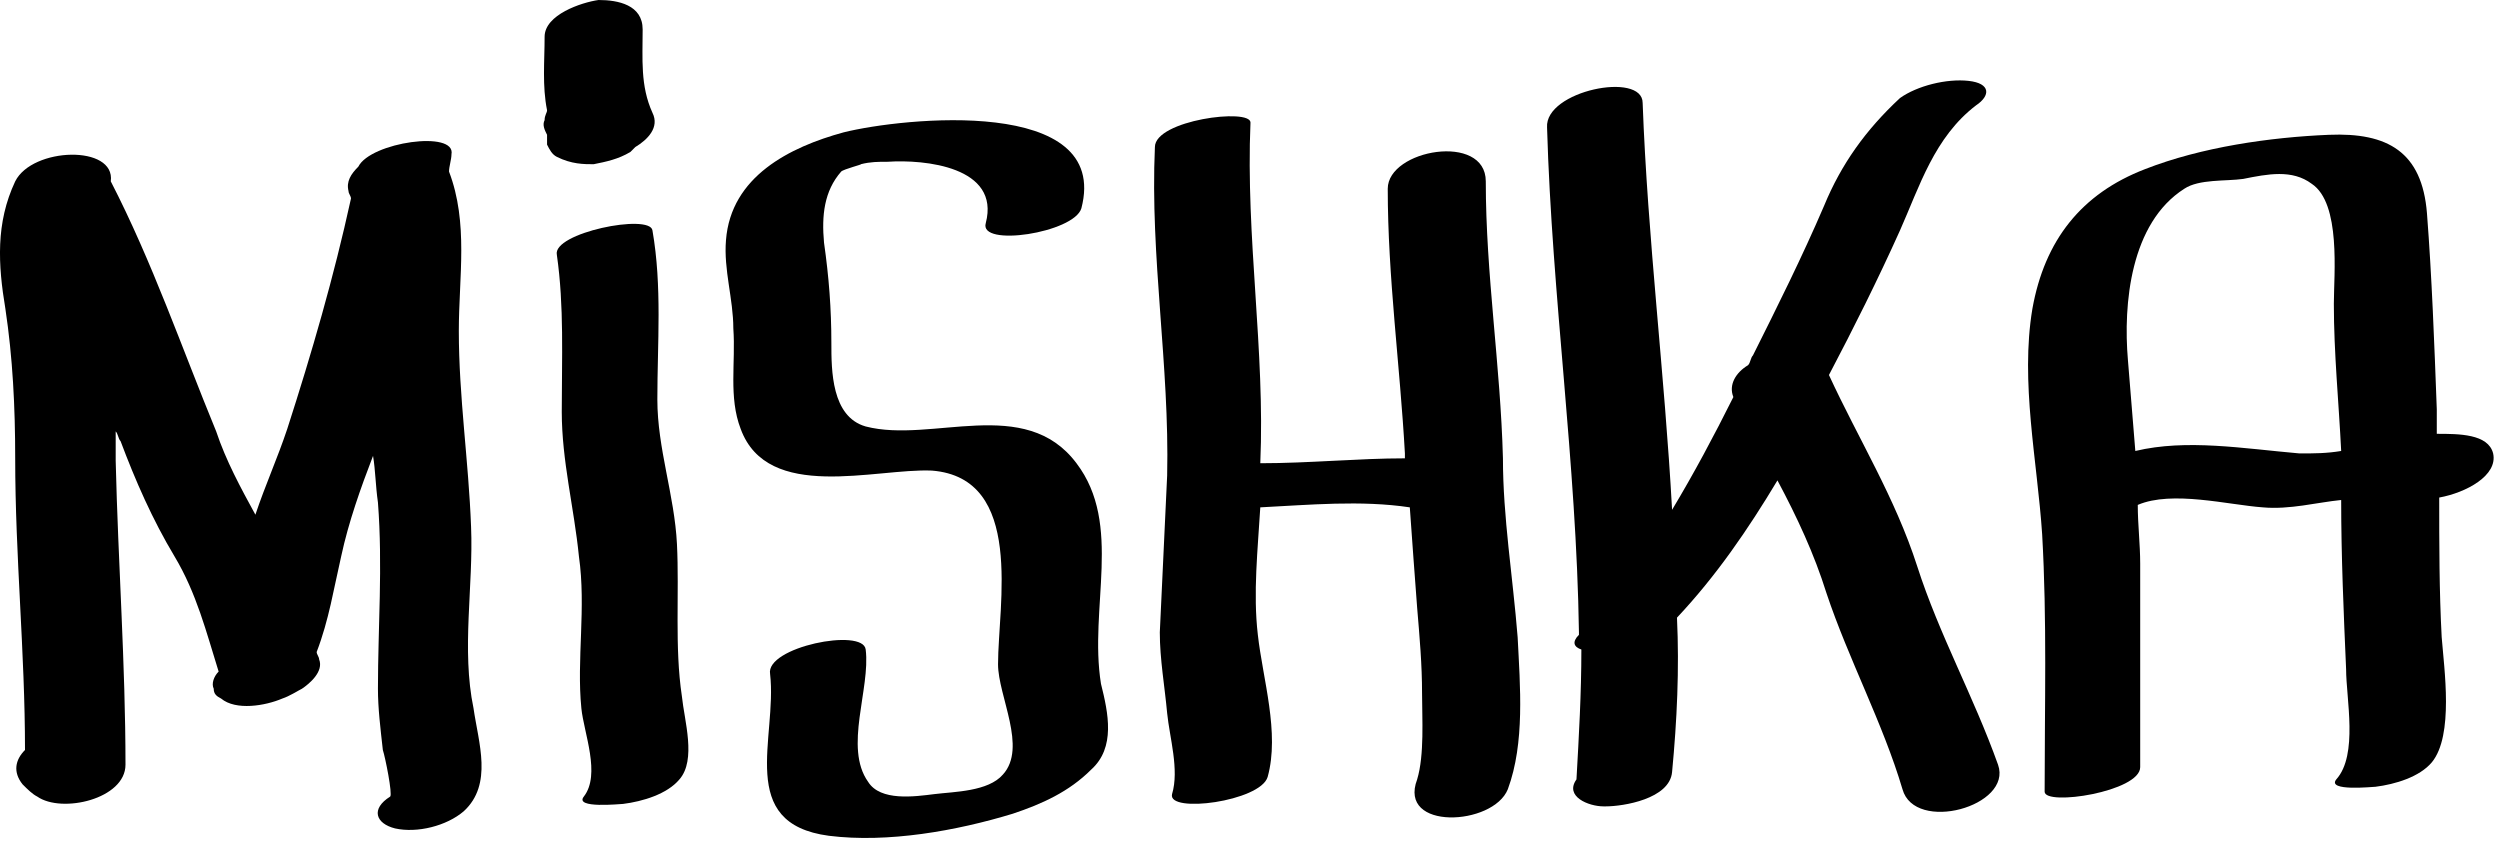
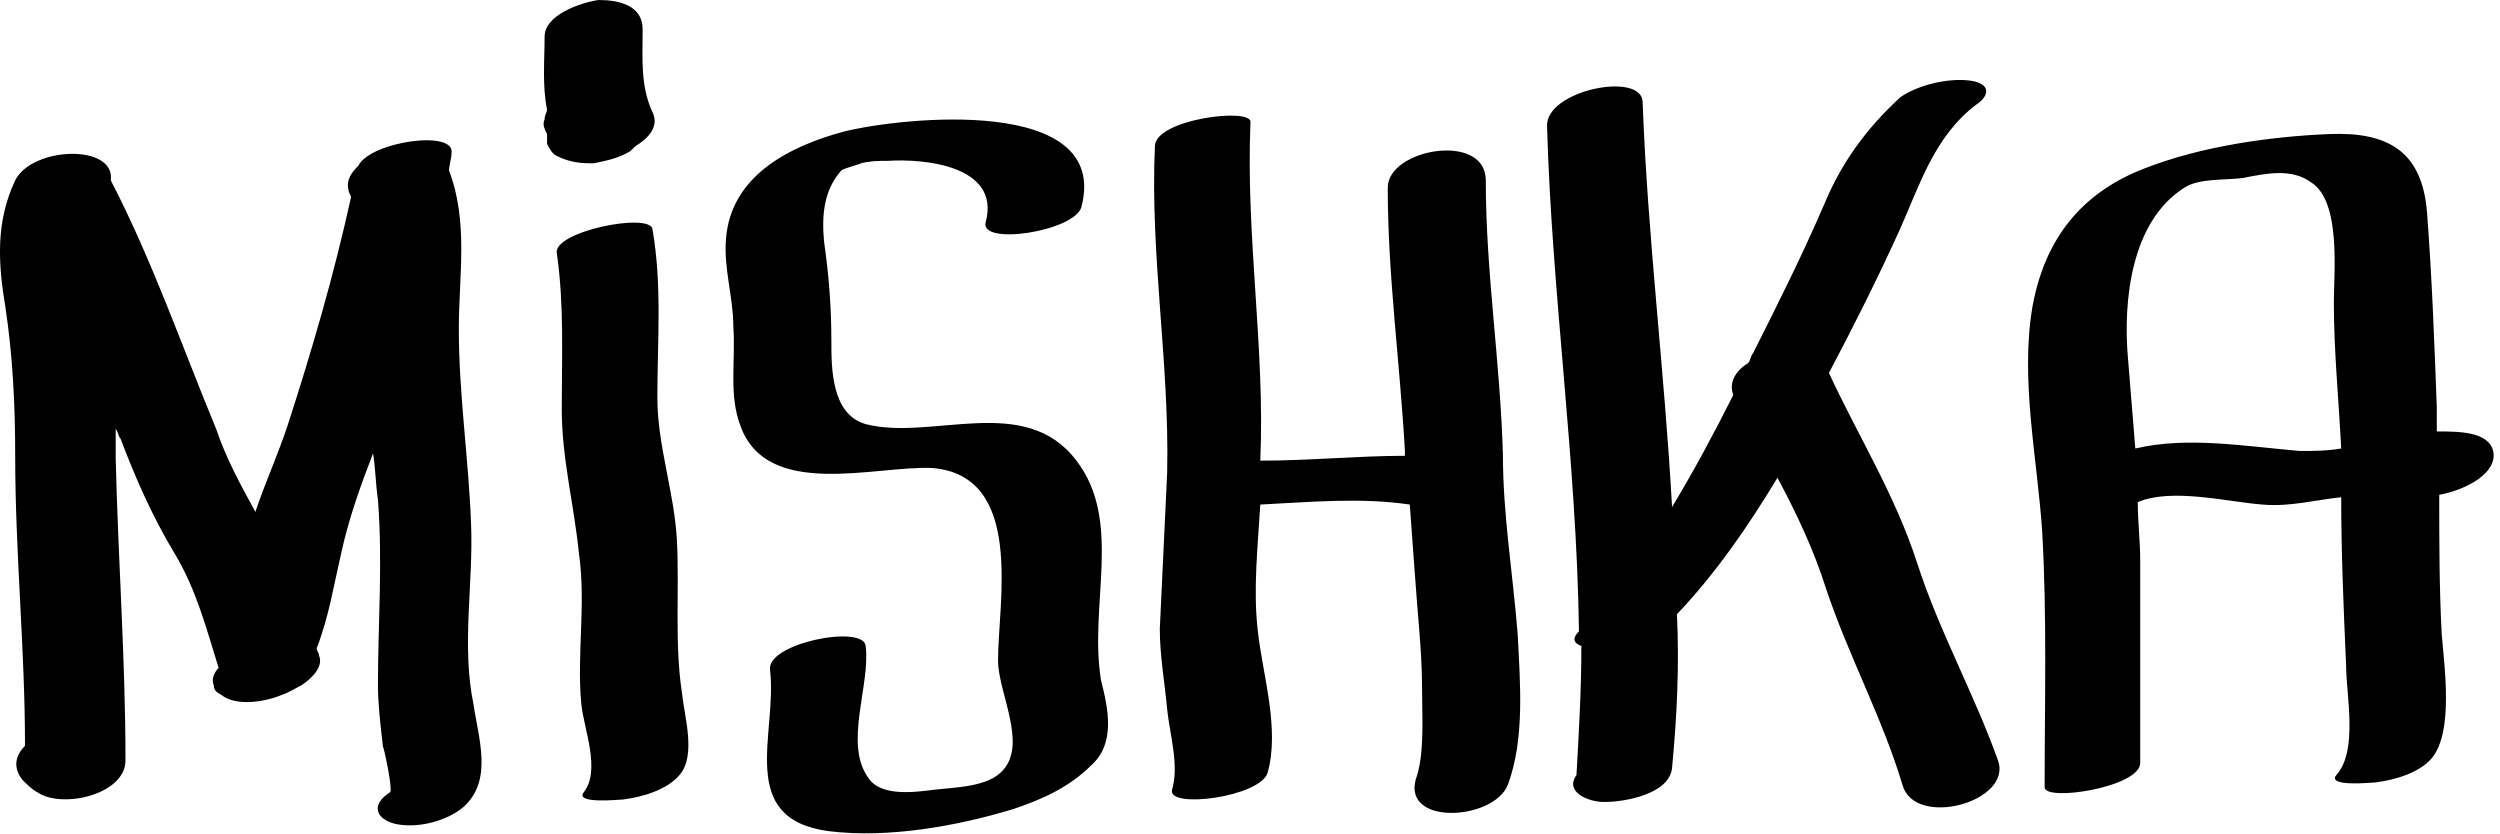
- <svg xmlns="http://www.w3.org/2000/svg" width="102" height="35" viewBox="0 0 102 35" fill="none">
-   <path d="M19.22 21.5C19.12 18.8 18.72 16.2 18.72 13.5C18.72 11.3 19.12 9.1 18.32 7C18.32 6.8 18.42 6.5 18.42 6.3C18.62 5.3 15.12 5.8 14.62 6.8C14.32 7.1 14.12 7.4 14.22 7.8C14.22 7.9 14.32 8 14.32 8.1C13.62 11.3 12.72 14.4 11.72 17.5C11.32 18.7 10.82 19.8 10.42 21C9.82 19.9 9.22 18.8 8.82 17.6C7.42 14.2 6.22 10.7 4.52 7.4C4.72 5.9 1.32 6 0.62 7.4C-0.18 9.1 -0.08 10.8 0.22 12.6C0.52 14.6 0.62 16.6 0.62 18.7C0.62 22.7 1.02 26.6 1.02 30.6C0.62 31 0.52 31.5 0.92 32C1.12 32.2 1.32 32.4 1.52 32.5C2.52 33.2 5.12 32.6 5.12 31.2C5.12 27.1 4.82 23 4.72 18.8C4.72 18.4 4.72 18 4.72 17.6C4.82 17.7 4.82 17.9 4.92 18C5.52 19.6 6.22 21.2 7.12 22.7C8.02 24.2 8.42 25.8 8.92 27.4C8.72 27.6 8.62 27.9 8.72 28.1C8.72 28.3 8.82 28.4 9.02 28.5C9.62 29 10.82 28.8 11.52 28.5C11.82 28.4 12.12 28.2 12.32 28.1C12.62 27.9 13.22 27.4 13.02 26.9C13.02 26.8 12.92 26.7 12.92 26.6C13.42 25.3 13.62 24 13.92 22.7C14.22 21.3 14.72 19.9 15.22 18.6C15.32 19.2 15.32 19.8 15.42 20.5C15.62 23.1 15.42 25.6 15.42 28.1C15.42 28.9 15.52 29.7 15.62 30.6C15.72 30.9 16.02 32.4 15.92 32.5C15.12 33 15.32 33.6 16.12 33.8C17.02 34 18.22 33.7 18.92 33.1C20.12 32 19.52 30.3 19.32 28.9C18.82 26.5 19.32 23.9 19.22 21.5Z" fill="black" />
-   <path d="M27.62 22.2C27.52 20.2 26.82 18.3 26.82 16.3C26.82 14 27.02 11.7 26.62 9.4C26.52 8.7 22.52 9.5 22.72 10.4C23.02 12.5 22.92 14.6 22.92 16.8C22.92 18.8 23.42 20.7 23.62 22.7C23.92 24.8 23.52 26.9 23.72 28.9C23.82 29.9 24.52 31.6 23.82 32.5C23.42 33 25.32 32.8 25.42 32.8C26.22 32.7 27.22 32.4 27.72 31.8C28.42 31 27.92 29.4 27.82 28.4C27.52 26.4 27.72 24.2 27.62 22.2Z" fill="black" />
-   <path d="M43.92 18.9C41.82 16.1 38.02 18.1 35.32 17.4C33.92 17 33.92 15.1 33.92 14C33.92 12.6 33.82 11.3 33.62 9.9C33.52 8.8 33.62 7.8 34.32 7C34.42 6.9 35.22 6.7 35.12 6.7C35.52 6.6 35.82 6.6 36.22 6.6C37.72 6.5 40.82 6.8 40.22 9.1C39.92 10.1 43.82 9.5 44.12 8.5C45.32 3.9 36.82 4.8 34.42 5.4C32.22 6 29.82 7.2 29.62 9.8C29.52 11 29.92 12.2 29.92 13.4C30.02 14.8 29.72 16.2 30.22 17.5C31.32 20.5 35.72 19.1 38.02 19.2C41.82 19.5 40.72 24.7 40.72 27.1C40.72 28.4 41.92 30.5 40.92 31.6C40.32 32.3 38.92 32.3 38.12 32.4C37.32 32.5 35.92 32.7 35.42 31.9C34.42 30.5 35.52 28.1 35.32 26.5C35.22 25.6 31.22 26.4 31.42 27.5C31.72 30.1 30.02 33.6 33.82 34.1C36.22 34.4 39.02 33.9 41.32 33.2C42.52 32.8 43.62 32.3 44.52 31.4C45.52 30.5 45.22 29.1 44.92 27.9C44.42 24.8 45.82 21.4 43.92 18.9Z" fill="black" />
-   <path d="M61.32 18.7C61.22 14.9 60.62 11.2 60.62 7.4C60.62 5.4 56.62 6.1 56.62 7.7C56.62 11.3 57.12 14.9 57.32 18.5C57.32 18.6 57.32 18.6 57.32 18.7C55.42 18.7 53.42 18.9 51.42 18.9C51.62 14.3 50.82 9.7 51.02 5C51.02 4.4 47.12 4.9 47.12 6C46.92 10.5 47.72 14.9 47.62 19.4C47.52 21.5 47.42 23.7 47.32 25.8C47.32 26.9 47.52 28 47.62 29.1C47.72 30.1 48.12 31.4 47.82 32.4C47.62 33.2 51.42 32.7 51.72 31.7C52.22 29.9 51.52 27.7 51.32 25.9C51.12 24.2 51.32 22.4 51.42 20.7C53.42 20.6 55.52 20.4 57.52 20.7C57.62 22.1 57.72 23.5 57.82 24.8C57.92 26 58.02 27.1 58.02 28.3C58.02 29.3 58.12 30.8 57.82 31.8C57.02 33.9 60.92 33.7 61.52 32.2C62.22 30.3 62.02 28 61.92 26C61.72 23.5 61.32 21.1 61.32 18.7Z" fill="black" />
-   <path d="M78.221 23.1C77.32 20.3 75.82 17.9 74.621 15.3C75.621 13.4 76.621 11.4 77.52 9.4C78.32 7.6 78.921 5.6 80.621 4.3C81.221 3.9 81.221 3.4 80.32 3.3C79.421 3.2 78.221 3.5 77.52 4C76.121 5.3 75.121 6.7 74.421 8.4C73.52 10.5 72.52 12.5 71.52 14.5C71.421 14.6 71.421 14.8 71.32 14.9C70.82 15.2 70.52 15.7 70.721 16.2C69.921 17.8 69.121 19.3 68.221 20.8C67.921 15.3 67.221 9.7 67.02 4.2C67.02 2.9 63.02 3.7 63.12 5.2C63.321 12.1 64.32 18.9 64.421 25.8C64.421 25.8 64.421 25.8 64.421 25.9C64.121 26.2 64.221 26.4 64.52 26.5C64.52 28.3 64.421 30 64.32 31.8C63.821 32.5 64.82 32.9 65.421 32.9H65.52C66.221 32.9 68.121 32.6 68.221 31.5C68.421 29.4 68.52 27.3 68.421 25.2C70.02 23.5 71.32 21.6 72.52 19.6C73.32 21.1 74.02 22.6 74.52 24.2C75.421 26.9 76.82 29.5 77.621 32.2C78.121 34 82.121 32.9 81.52 31.2C80.52 28.4 79.121 25.9 78.221 23.1Z" fill="black" />
-   <path d="M101.72 18.5C101.52 17.7 100.32 17.7 99.421 17.7C99.421 17.4 99.421 17 99.421 16.7C99.32 14 99.221 11.3 99.02 8.7C98.82 6.2 97.421 5.4 95.02 5.5C92.621 5.6 89.82 6 87.52 6.9C84.921 7.9 83.421 9.8 82.921 12.6C82.421 15.6 83.121 18.8 83.32 21.8C83.52 25.3 83.421 28.8 83.421 32.3C83.421 32.9 87.32 32.3 87.32 31.3C87.32 28.5 87.32 25.7 87.32 23C87.32 22.2 87.221 21.4 87.221 20.6C88.621 20 90.921 20.6 92.32 20.7C93.421 20.8 94.52 20.5 95.52 20.4C95.52 22.7 95.621 25 95.721 27.3C95.721 28.5 96.221 30.8 95.32 31.8C94.921 32.3 96.82 32.1 96.921 32.1C97.721 32 98.721 31.7 99.221 31.1C100.12 30 99.721 27.3 99.621 26C99.52 24.1 99.52 22.2 99.52 20.3C100.62 20.1 101.92 19.4 101.72 18.5ZM87.121 18.4C87.02 17.2 86.921 15.9 86.82 14.7C86.621 12.4 86.921 9.1 89.121 7.7C89.721 7.3 90.82 7.4 91.52 7.3C92.52 7.1 93.52 6.9 94.32 7.5C95.52 8.3 95.221 11.2 95.221 12.4C95.221 14.4 95.421 16.4 95.52 18.4C94.921 18.5 94.421 18.5 93.82 18.5C91.52 18.3 89.221 17.9 87.121 18.4Z" fill="black" />
-   <path d="M24.22 6.7C24.72 6.6 25.22 6.5 25.72 6.2C25.82 6.1 25.92 6 25.92 6C26.42 5.7 26.92 5.2 26.62 4.6C26.12 3.5 26.22 2.4 26.22 1.2C26.22 0.2 25.22 0 24.42 0C23.72 0.1 22.22 0.6 22.22 1.5C22.22 2.5 22.12 3.5 22.32 4.5C22.32 4.6 22.22 4.7 22.22 4.9C22.12 5.1 22.22 5.3 22.32 5.5V5.6C22.32 5.7 22.32 5.8 22.32 5.9C22.42 6.1 22.52 6.3 22.72 6.4C23.32 6.7 23.82 6.7 24.22 6.7Z" fill="black" />
+ <svg xmlns="http://www.w3.org/2000/svg" width="102" height="34" fill="none">
+   <path d="M19.22 21.381c-.1-2.685-.5-5.27-.5-7.956 0-2.187.4-4.375-.4-6.464 0-.199.1-.497.1-.696.2-.994-3.3-.497-3.8.497-.3.299-.5.597-.4.995 0 .1.1.199.1.298-.7 3.183-1.6 6.265-2.6 9.348-.4 1.194-.9 2.288-1.3 3.481-.6-1.094-1.2-2.188-1.6-3.381-1.4-3.381-2.6-6.862-4.3-10.144.2-1.492-3.2-1.392-3.9 0-.8 1.69-.7 3.381-.4 5.171.3 1.99.4 3.978.4 6.067 0 3.978.4 7.856.4 11.834-.4.398-.5.895-.1 1.392.2.2.4.398.6.498 1 .696 3.6.099 3.6-1.293 0-4.078-.3-8.155-.4-12.332v-1.193c.1.1.1.298.2.398.6 1.59 1.3 3.182 2.2 4.674.9 1.491 1.3 3.082 1.8 4.674-.2.199-.3.497-.2.696 0 .199.1.298.3.398.6.497 1.8.298 2.5 0 .3-.1.6-.299.8-.398.3-.2.9-.696.7-1.194 0-.099-.1-.198-.1-.298.5-1.293.7-2.585 1-3.878.3-1.393.8-2.785 1.3-4.078.1.597.1 1.194.2 1.89.2 2.585 0 5.072 0 7.558 0 .795.1 1.591.2 2.486.1.298.4 1.79.3 1.89-.8.497-.6 1.093.2 1.292.9.2 2.1-.1 2.8-.696 1.2-1.094.6-2.784.4-4.177-.5-2.386 0-4.972-.1-7.359ZM27.62 22.078c-.1-1.99-.8-3.879-.8-5.868 0-2.287.2-4.574-.2-6.862-.1-.696-4.1.1-3.9.995.3 2.088.2 4.177.2 6.364 0 1.99.5 3.879.7 5.868.3 2.088-.1 4.177.1 6.166.1.994.8 2.685.1 3.58-.4.497 1.5.298 1.6.298.8-.1 1.8-.398 2.3-.994.7-.796.2-2.387.1-3.382-.3-1.989-.1-4.176-.2-6.165ZM43.92 18.796c-2.1-2.785-5.9-.796-8.6-1.492-1.4-.398-1.4-2.287-1.4-3.381 0-1.393-.1-2.685-.3-4.078-.1-1.094 0-2.088.7-2.884.1-.1.9-.298.8-.298.4-.1.7-.1 1.1-.1 1.5-.099 4.6.2 4 2.487-.3.994 3.6.398 3.9-.597 1.2-4.575-7.3-3.68-9.7-3.083-2.2.597-4.6 1.79-4.8 4.376-.1 1.193.3 2.387.3 3.58.1 1.392-.2 2.785.3 4.077 1.1 2.984 5.5 1.591 7.8 1.691 3.8.298 2.7 5.47 2.7 7.856 0 1.293 1.2 3.382.2 4.476-.6.696-2 .696-2.8.795-.8.1-2.2.298-2.7-.497-1-1.392.1-3.78-.1-5.37-.1-.895-4.1-.1-3.9.994.3 2.586-1.4 6.066 2.4 6.564 2.4.298 5.2-.2 7.5-.895 1.2-.398 2.3-.895 3.2-1.79 1-.895.7-2.288.4-3.481-.5-3.083.9-6.464-1-8.95ZM61.32 18.597c-.1-3.78-.7-7.459-.7-11.238 0-1.989-4-1.293-4 .298 0 3.58.5 7.16.7 10.74v.2c-1.9 0-3.9.198-5.9.198.2-4.574-.6-9.149-.4-13.823 0-.596-3.9-.1-3.9.995-.2 4.475.6 8.85.5 13.326-.1 2.088-.2 4.276-.3 6.364 0 1.094.2 2.188.3 3.282.1.995.5 2.288.2 3.282-.2.796 3.6.298 3.9-.696.5-1.79-.2-3.978-.4-5.768-.2-1.69 0-3.48.1-5.171 2-.1 4.1-.299 6.1 0 .1 1.392.2 2.784.3 4.077.1 1.193.2 2.287.2 3.48 0 .995.1 2.487-.2 3.481-.8 2.089 3.1 1.89 3.7.398.7-1.89.5-4.177.4-6.166-.2-2.486-.6-4.873-.6-7.26ZM78.22 22.973c-.9-2.785-2.4-5.171-3.6-7.757 1-1.89 2-3.878 2.9-5.867.8-1.79 1.4-3.78 3.1-5.072.6-.398.6-.895-.3-.995-.9-.1-2.1.2-2.8.696-1.4 1.293-2.4 2.685-3.1 4.376-.9 2.089-1.9 4.077-2.9 6.066-.1.1-.1.299-.2.398-.5.299-.8.796-.6 1.293-.8 1.591-1.6 3.083-2.5 4.575-.3-5.47-1-11.04-1.2-16.509 0-1.293-4-.497-3.9.995.2 6.862 1.2 13.624 1.3 20.486v.1c-.3.298-.2.497.1.596 0 1.79-.1 3.48-.2 5.27-.5.697.5 1.095 1.1 1.095h.1c.7 0 2.6-.299 2.7-1.393.2-2.088.3-4.176.2-6.265 1.6-1.69 2.9-3.58 4.1-5.569.8 1.492 1.5 2.984 2 4.575.9 2.685 2.3 5.27 3.1 7.956.5 1.79 4.5.696 3.9-.995-1-2.784-2.4-5.27-3.3-8.055ZM101.721 18.398c-.2-.795-1.4-.795-2.3-.795v-.995c-.1-2.685-.2-5.37-.4-7.956-.2-2.486-1.6-3.281-4-3.182-2.4.1-5.2.497-7.5 1.392-2.6.995-4.1 2.884-4.6 5.669-.5 2.983.2 6.166.4 9.149.2 3.48.1 6.961.1 10.442 0 .597 3.9 0 3.9-.994v-8.255c0-.795-.1-1.59-.1-2.386 1.4-.597 3.7 0 5.1.1 1.1.099 2.2-.2 3.2-.3 0 2.288.1 4.575.2 6.863 0 1.193.5 3.48-.4 4.475-.4.497 1.5.298 1.6.298.8-.1 1.8-.398 2.3-.994.9-1.094.5-3.78.4-5.072-.1-1.89-.1-3.78-.1-5.669 1.1-.199 2.4-.895 2.2-1.79Zm-14.6-.1c-.1-1.192-.2-2.485-.3-3.679-.2-2.287.1-5.569 2.3-6.961.6-.398 1.7-.298 2.4-.398 1-.199 2-.398 2.8.199 1.2.796.9 3.68.9 4.873 0 1.989.2 3.978.3 5.967-.6.1-1.1.1-1.7.1-2.3-.2-4.6-.597-6.7-.1ZM24.22 6.663c.5-.1 1-.199 1.5-.497l.2-.2c.5-.297 1-.795.7-1.391-.5-1.094-.4-2.188-.4-3.382C26.22.2 25.22 0 24.42 0c-.7.1-2.2.597-2.2 1.492 0 .994-.1 1.989.1 2.983 0 .1-.1.199-.1.398-.1.199 0 .398.1.597v.397c.1.2.2.398.4.498.6.298 1.1.298 1.5.298Z" fill="#000" />
</svg>
